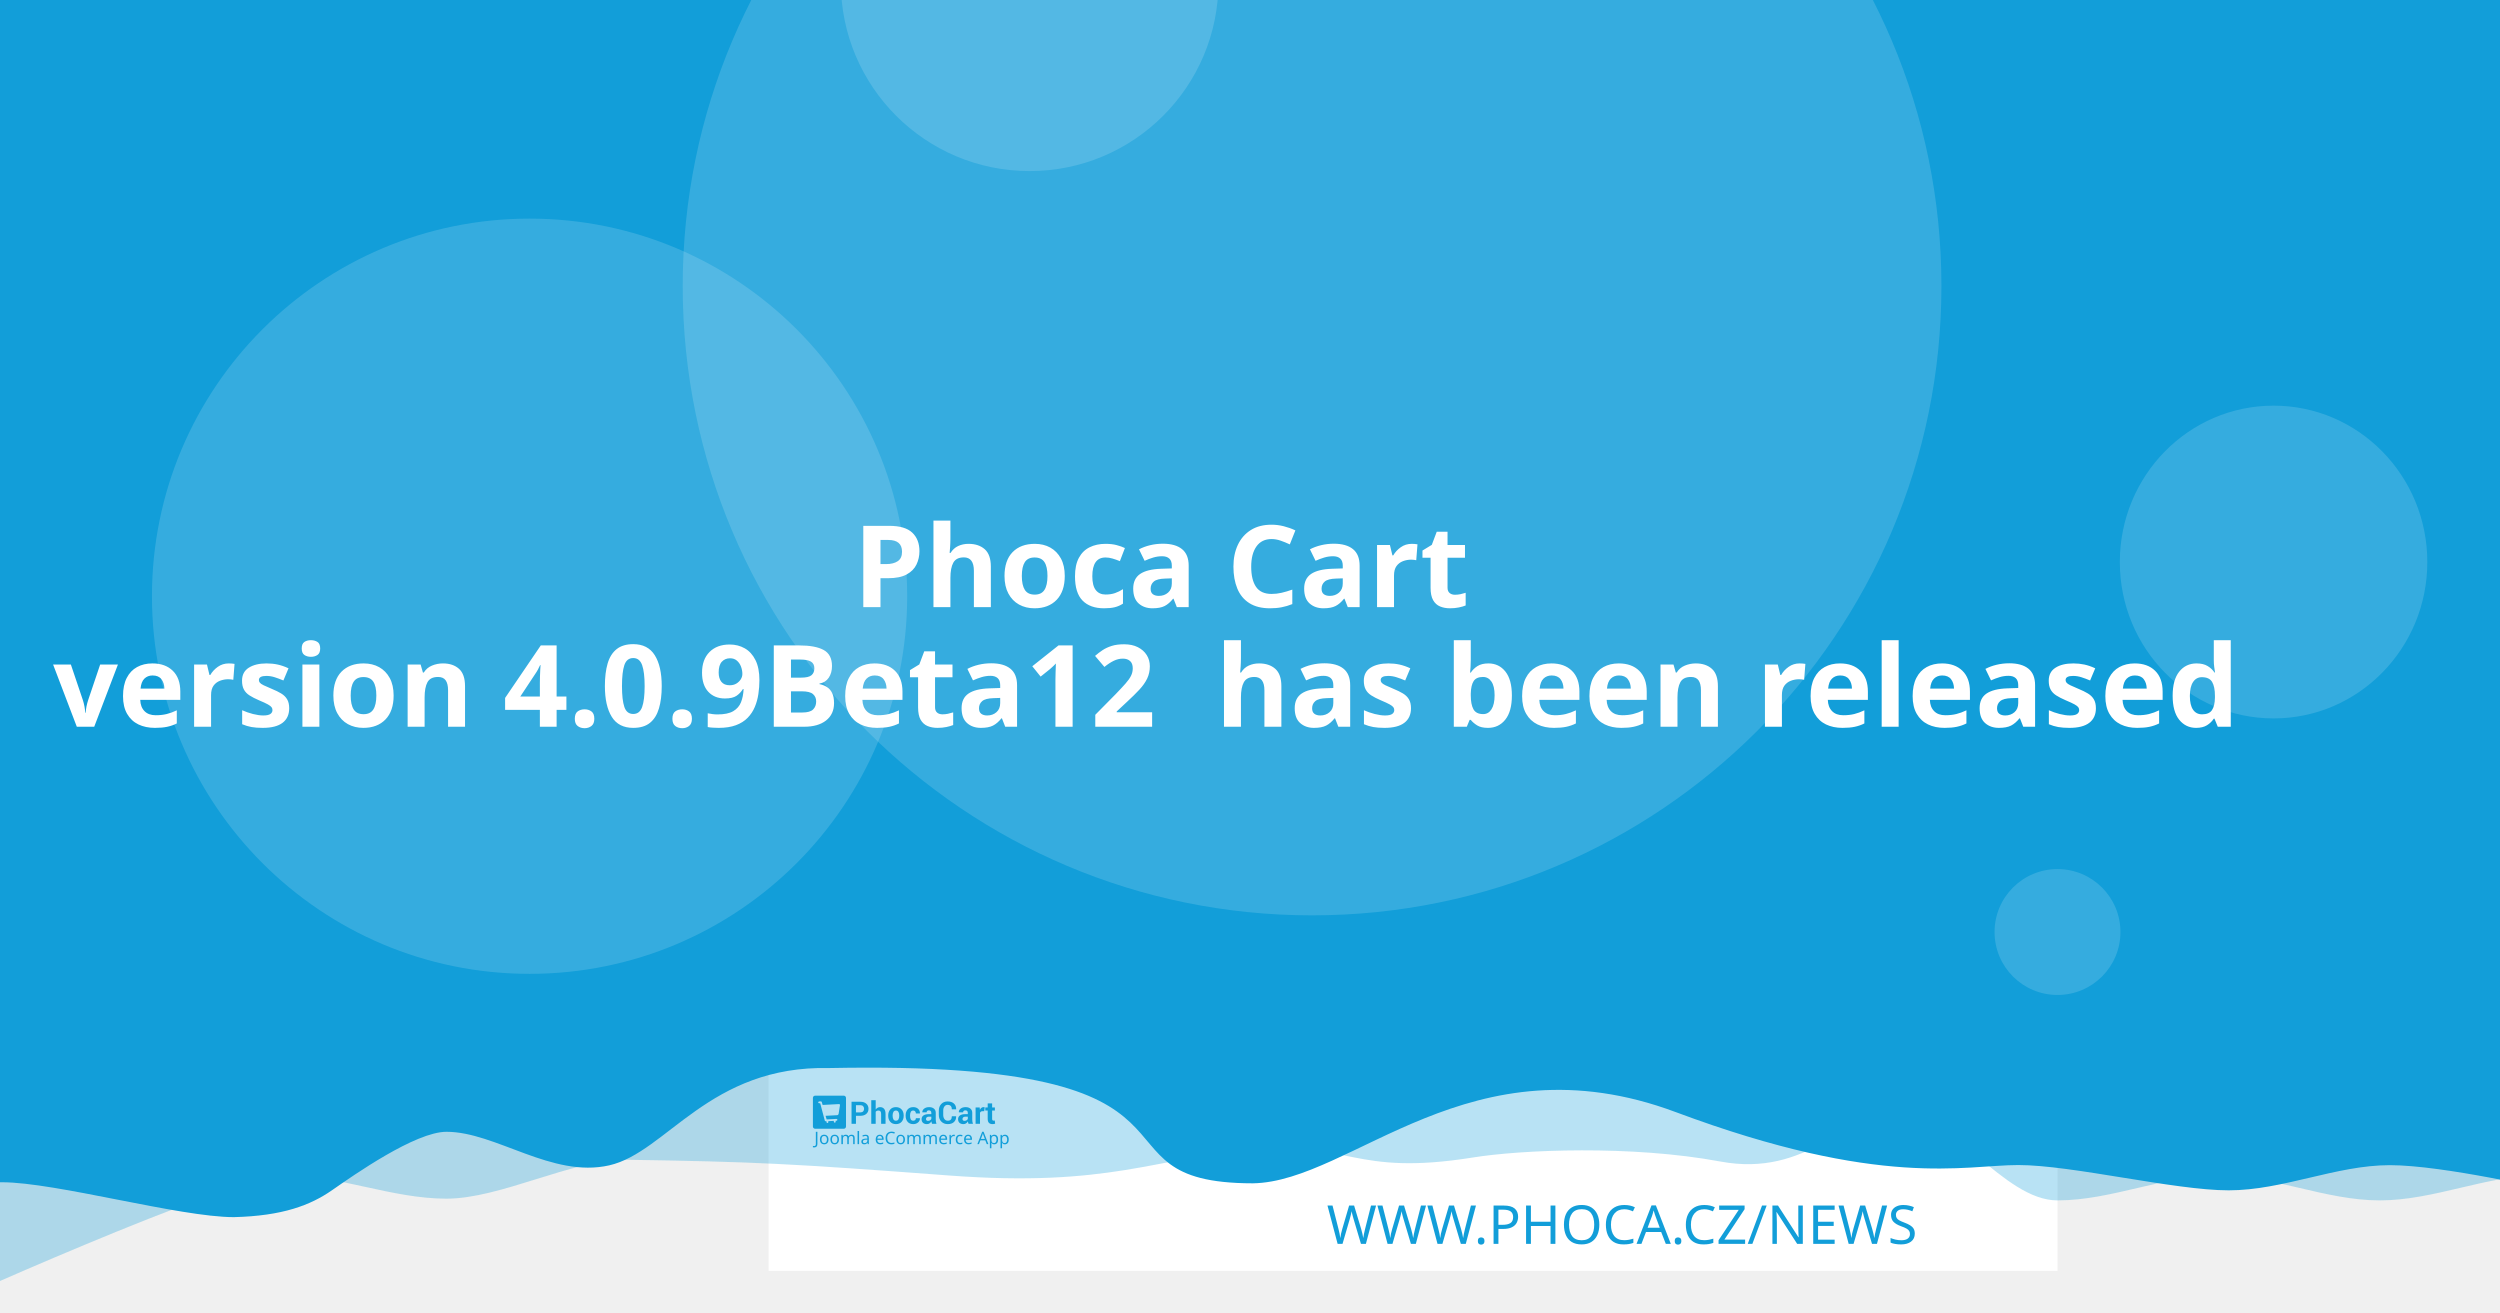
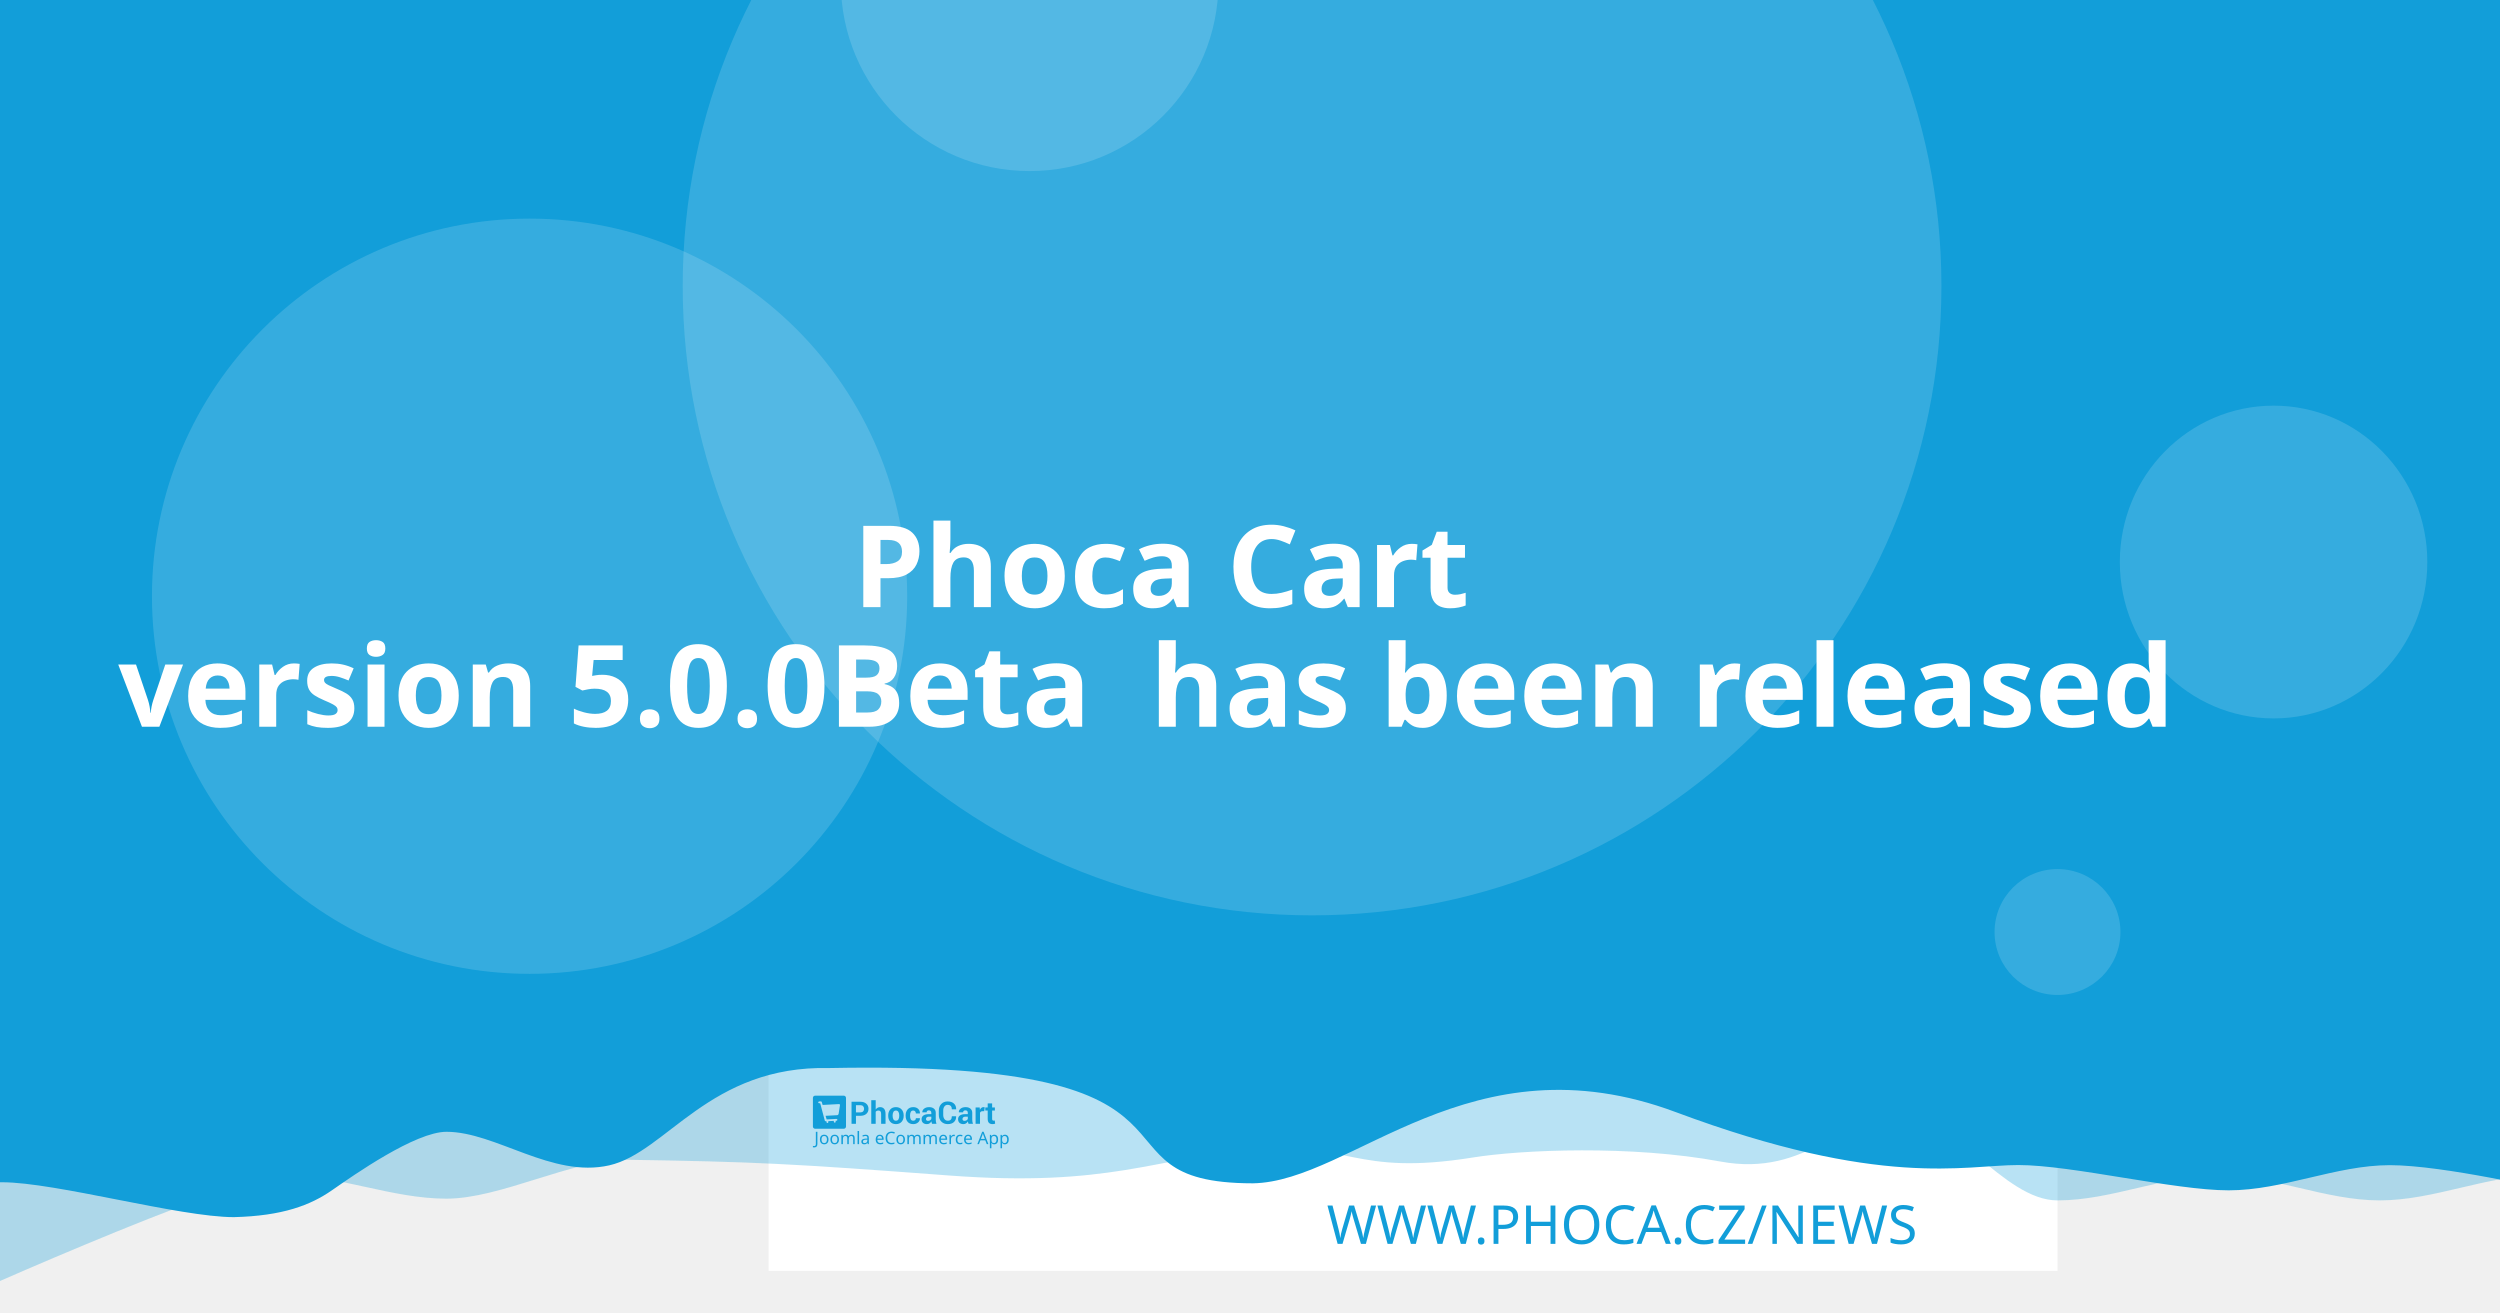
<svg xmlns="http://www.w3.org/2000/svg" width="1200" height="630" viewBox="0 0 1200 630" version="1.1" id="svg5">
  <defs id="defs2" />
  <g id="layer1">
    <path d="m 20.256,108.517 a 7.714,7.714 0 0 0 -7.714,7.714 v 97.981 a 7.714,7.714 0 0 0 7.714,7.714 h 97.976 a 7.714,7.714 0 0 0 7.714,-7.714 v -97.981 a 7.714,7.714 0 0 0 -7.714,-7.714 z m 19.435,19.56 c 0.714,-0.04 1.37,0.151 1.984,0.583 0.613,0.434 1.018,0.978 1.215,1.637 l 2.918,10.039 56.209,-2.948 c 1.002,-0.052 1.838,0.296 2.506,1.04 0.665,0.732 0.929,1.612 0.768,2.626 l -4.71,30.132 c -0.167,0.89 -0.688,1.809 -1.557,2.747 -0.869,0.95 -2.001,1.463 -3.38,1.537 l -39.707,2.079 3.671,12.389 33.562,-1.758 c 0.878,-0.049 1.633,0.215 2.28,0.783 0.632,0.583 0.971,1.312 1.019,2.19 0.046,0.878 -0.215,1.633 -0.783,2.28 -0.583,0.635 -1.312,0.974 -2.19,1.019 l -3.139,0.166 0.166,3.134 c 0.046,0.881 -0.215,1.638 -0.798,2.27 -0.571,0.647 -1.294,0.99 -2.174,1.034 -0.878,0.046 -1.635,-0.215 -2.27,-0.798 -0.647,-0.571 -0.984,-1.297 -1.03,-2.174 l -0.166,-3.134 -18.817,0.979 0.161,3.139 c 0.046,0.881 -0.212,1.638 -0.783,2.27 -0.583,0.647 -1.312,0.988 -2.19,1.034 -0.878,0.049 -1.633,-0.215 -2.28,-0.798 -0.635,-0.571 -0.974,-1.297 -1.019,-2.174 l -0.166,-3.139 -1.943,0.101 c -0.753,0.039 -1.441,-0.135 -2.079,-0.517 -0.623,-0.383 -1.068,-0.764 -1.341,-1.125 l -0.347,-0.613 -15.769,-59.624 -3.39,0.176 c -0.841,0.046 -1.586,-0.219 -2.245,-0.798 -0.659,-0.571 -1.009,-1.292 -1.055,-2.169 -0.046,-0.881 0.225,-1.635 0.824,-2.27 0.595,-0.647 1.308,-0.989 2.149,-1.034 z" style="fill:#ffffff;stroke-width:1.208;paint-order:stroke fill markers" id="path400" />
    <rect style="opacity:1;fill:#ffffff;stroke-width:6.042;stroke-linejoin:round;paint-order:stroke fill markers" id="rect723" width="618.676" height="618.676" x="368.924" y="-8.647" />
    <path id="rect4460" style="opacity:0.3;fill:#129ed9;fill-opacity:1;stroke-width:6.042;stroke-linejoin:round;paint-order:stroke fill markers" d="M 59.586,-3.814 H 1296.938 v 580.009 c 0,0 -51.556,-12.084 -77.334,-12.084 -25.778,0 -51.244,12.084 -77.335,12.084 -26.091,0 -51.556,-12.084 -77.334,-12.084 -25.778,0 -51.244,12.084 -77.335,12.084 -26.091,0 -50.615,-41.931 -76.393,-41.931 -25.778,0 -43.072,31.169 -85.504,23.256 -42.433,-7.913 -95.293,-5.729 -119.04,-1.869 -57.142,9.103 -59.508,-8.125 -105.573,-4.001 -46.065,4.124 -68.78,18.359 -145.373,12.602 -76.593,-5.757 -93.029,-6.595 -155.544,-7.578 -25.778,0 -59.826,18.693 -85.917,18.693 -26.091,0 -51.556,-11.254 -77.334,-11.254 -25.778,0 -172.338,66.428 -172.338,66.428 z" />
    <path id="rect4460-5" style="fill:#129ed9;fill-opacity:1;stroke-width:6.042;stroke-linejoin:round;paint-order:stroke fill markers" d="M -12.915,-8.647 H 1224.437 v 580.009 c 0,0 -51.556,-12.084 -77.334,-12.084 -25.778,0 -51.243,12.084 -77.334,12.084 -26.091,0 -75.228,-12.142 -101.006,-12.142 -25.778,0 -65.794,11.416 -164.408,-25.412 -98.613,-36.828 -155.373,33.433 -202.968,34.185 -85.545,-0.05 -3.558,-59.324 -203.248,-55.331 -57.687,-1.357 -78.127,40.433 -105.693,46.704 -27.566,6.271 -54.486,-16.105 -78.151,-16.105 -14.933,0 -44.462,20.77 -54.88,28.017 -10.418,7.247 -23.732,12.357 -47.124,12.95 -26.091,0 -85.565,-16.747 -111.343,-16.747 -25.778,0 -13.863,3.88 -13.863,3.88 z" />
    <circle style="opacity:0.15;fill:#ffffff;fill-opacity:1;stroke-width:6.042;stroke-linejoin:round;paint-order:stroke fill markers" id="path8376" cx="629.794" cy="137.279" r="302.088" />
    <text xml:space="preserve" style="font-style:normal;font-weight:normal;font-size:25.778px;line-height:1.25;font-family:sans-serif;fill:#129ed9;fill-opacity:1;stroke:none;stroke-width:1.208" x="953.817" y="597.071" id="text2910-3-7">
      <tspan id="tspan2908-6-5" x="953.817" y="597.071" style="font-style:normal;font-variant:normal;font-weight:300;font-stretch:normal;font-size:25.778px;font-family:Montserrat;-inkscape-font-specification:'Montserrat Light';text-align:end;text-anchor:end;fill:#129ed9;fill-opacity:1;stroke-width:1.208">WWW.PHOCA.CZ/NEWS</tspan>
    </text>
    <text xml:space="preserve" style="font-style:normal;font-variant:normal;font-weight:600;font-stretch:normal;font-size:54.666px;line-height:1.05;font-family:Rubik;-inkscape-font-specification:'Rubik Semi-Bold';fill:#ffffff;fill-opacity:1;stroke:none;stroke-width:1.577" x="600" y="234.034" id="text11252">
      <tspan x="600" y="234.034" id="tspan403" style="text-align:center;text-anchor:middle;stroke-width:1.577" />
      <tspan x="600" y="291.433" style="font-size:54.666px;text-align:center;text-anchor:middle;stroke-width:1.577" id="tspan444"> Phoca Cart</tspan>
-       <tspan x="600" y="348.833" id="tspan2906" style="font-size:54.666px;text-align:center;text-anchor:middle;stroke-width:1.577">version 4.0.9Beta12
+       <tspan x="600" y="348.833" id="tspan2906" style="font-size:54.666px;text-align:center;text-anchor:middle;stroke-width:1.577">version 5.0.0Beta
 has been released</tspan>
      <tspan x="600" y="406.232" id="tspan1994" style="font-size:54.666px;stroke-width:1.577" />
    </text>
    <circle style="opacity:0.15;fill:#ffffff;fill-opacity:1;stroke-width:6.042;stroke-linejoin:round;paint-order:stroke fill markers" id="path8376-9" cx="254.196" cy="286.191" r="181.253" />
    <circle style="opacity:0.15;fill:#ffffff;fill-opacity:1;stroke-width:6.042;stroke-linejoin:round;paint-order:stroke fill markers" id="path8376-6" cx="494.235" cy="-8.506" r="90.626" />
    <ellipse style="opacity:0.15;fill:#ffffff;fill-opacity:1;stroke-width:7.442;stroke-linejoin:round;paint-order:stroke fill markers" id="path8376-6-2" cx="1091.315" cy="269.776" rx="73.793" ry="75.059" />
    <g id="g8950" transform="matrix(0.360172,0,0,0.360172,498.6223,396.4642)" style="fill:#129ed9;fill-opacity:1;stroke-width:3.355">
      <g id="g895" transform="translate(-301.0409,359.4151)" style="fill:#129ed9;fill-opacity:1;stroke-width:3.355">
        <g transform="matrix(1.3333,0,0,-1.3333,-75.59,850.15)" fill="#ffffff" image-rendering="optimizeQuality" id="g280" style="clip-rule:evenodd;fill:#129ed9;fill-opacity:1;stroke-width:8.934;shape-rendering:geometricPrecision">
          <path d="m 99.728,617.49 v -7.994 h -4.423 v 22.031 h 8.784 c 2.532,0 4.527,-0.646 5.979,-1.937 1.452,-1.291 2.181,-2.99 2.181,-5.097 0,-2.107 -0.729,-3.801 -2.181,-5.082 -1.452,-1.281 -3.446,-1.921 -5.979,-1.921 z m 0,3.408 h 4.361 c 1.23,0 2.165,0.336 2.801,1.002 0.635,0.671 0.951,1.523 0.951,2.561 0,1.059 -0.315,1.932 -0.946,2.623 -0.63,0.687 -1.566,1.033 -2.806,1.033 H 99.728 Z" id="path262" style="fill:#129ed9;fill-opacity:1;stroke-width:3.355" />
          <path d="m 119.45,623.79 c 0.517,0.749 1.147,1.327 1.891,1.746 0.749,0.418 1.576,0.63 2.485,0.63 1.705,0 3.043,-0.568 4.02,-1.704 0.971,-1.131 1.457,-2.887 1.457,-5.252 v -9.714 h -4.418 v 9.76 c 0,1.276 -0.227,2.174 -0.677,2.706 -0.445,0.532 -1.116,0.795 -2.005,0.795 -0.605,0 -1.137,-0.108 -1.602,-0.325 -0.465,-0.217 -0.847,-0.522 -1.152,-0.919 v -12.017 h -4.418 v 23.611 h 4.418 z" id="path264" style="fill:#129ed9;fill-opacity:1;stroke-width:3.355" />
          <path d="m 131.96,617.83 c 0,2.438 0.682,4.436 2.046,5.996 1.359,1.554 3.25,2.334 5.663,2.334 2.418,0 4.315,-0.774 5.689,-2.329 1.375,-1.549 2.062,-3.553 2.062,-6.001 v -0.32 c 0,-2.458 -0.687,-4.462 -2.051,-6.011 -1.369,-1.544 -3.261,-2.319 -5.674,-2.319 -2.418,0 -4.315,0.775 -5.684,2.319 -1.364,1.549 -2.051,3.553 -2.051,6.011 z m 4.408,-0.31 c 0,-1.487 0.264,-2.68 0.785,-3.584 0.527,-0.899 1.375,-1.348 2.542,-1.348 1.142,0 1.979,0.454 2.506,1.358 0.532,0.904 0.796,2.097 0.796,3.574 v 0.315 c 0,1.446 -0.269,2.629 -0.801,3.542 -0.537,0.914 -1.38,1.374 -2.527,1.374 -1.142,0 -1.979,-0.46 -2.506,-1.379 -0.532,-0.919 -0.796,-2.102 -0.796,-3.537 z" id="path266" style="fill:#129ed9;fill-opacity:1;stroke-width:3.355" />
          <path d="m 157.01,612.59 c 0.79,0 1.421,0.227 1.891,0.682 0.475,0.454 0.713,1.064 0.713,1.828 h 4.015 l 0.041,-0.093 c 0.041,-1.653 -0.579,-3.037 -1.871,-4.152 -1.287,-1.116 -2.883,-1.673 -4.79,-1.673 -2.439,0 -4.325,0.769 -5.648,2.314 -1.318,1.544 -1.979,3.522 -1.979,5.944 v 0.449 c 0,2.412 0.656,4.395 1.974,5.944 1.317,1.554 3.198,2.329 5.638,2.329 2.02,0 3.648,-0.573 4.883,-1.725 1.235,-1.151 1.835,-2.664 1.793,-4.539 l -0.031,-0.088 h -4.026 c 0,0.842 -0.233,1.544 -0.698,2.107 -0.46,0.558 -1.101,0.837 -1.922,0.837 -1.168,0 -1.995,-0.454 -2.475,-1.358 -0.476,-0.904 -0.718,-2.071 -0.718,-3.496 v -0.454 c 0,-1.456 0.243,-2.628 0.718,-3.522 0.48,-0.888 1.312,-1.332 2.491,-1.332" id="path268" style="fill:#129ed9;fill-opacity:1;stroke-width:3.355" />
          <path d="m 175.8,609.49 c -0.165,0.372 -0.305,0.764 -0.419,1.183 -0.119,0.413 -0.202,0.837 -0.248,1.27 -0.455,-0.8 -1.054,-1.456 -1.798,-1.978 -0.739,-0.521 -1.628,-0.785 -2.656,-0.785 -1.715,0 -3.038,0.439 -3.963,1.322 -0.93,0.883 -1.395,2.086 -1.395,3.604 0,1.606 0.62,2.845 1.855,3.729 1.235,0.883 3.038,1.322 5.41,1.322 h 2.47 v 1.301 c 0,0.785 -0.207,1.394 -0.62,1.828 -0.413,0.434 -1.023,0.651 -1.834,0.651 -0.713,0 -1.266,-0.175 -1.653,-0.522 -0.393,-0.346 -0.584,-0.826 -0.584,-1.446 l -4.268,0.016 -0.016,0.093 c -0.072,1.379 0.527,2.572 1.798,3.579 1.271,1.002 2.946,1.503 5.013,1.503 1.958,0 3.545,-0.496 4.769,-1.492 1.22,-0.992 1.829,-2.406 1.829,-4.24 v -6.76 c 0,-0.769 0.062,-1.492 0.176,-2.164 0.119,-0.676 0.299,-1.348 0.553,-2.014 z m -4.046,2.943 c 0.78,0 1.468,0.191 2.077,0.574 0.605,0.382 1.013,0.826 1.225,1.332 v 2.308 h -2.47 c -0.935,0 -1.648,-0.232 -2.134,-0.702 -0.481,-0.47 -0.724,-1.033 -0.724,-1.699 0,-0.542 0.181,-0.981 0.542,-1.312 0.367,-0.336 0.858,-0.501 1.483,-0.501" id="path270" style="fill:#129ed9;fill-opacity:1;stroke-width:3.355" />
          <path d="m 199.84,617.01 0.031,-0.088 c 0.041,-2.37 -0.682,-4.25 -2.17,-5.645 -1.488,-1.394 -3.555,-2.091 -6.201,-2.091 -2.656,0 -4.811,0.852 -6.464,2.556 -1.653,1.704 -2.486,3.894 -2.486,6.579 v 4.369 c 0,2.67 0.812,4.86 2.424,6.574 1.617,1.715 3.715,2.572 6.299,2.572 2.723,0 4.852,-0.697 6.386,-2.097 1.535,-1.399 2.284,-3.305 2.243,-5.717 l -0.031,-0.088 h -4.299 c 0,1.451 -0.346,2.561 -1.044,3.336 -0.698,0.769 -1.783,1.157 -3.255,1.157 -1.323,0 -2.372,-0.537 -3.147,-1.606 -0.78,-1.074 -1.168,-2.438 -1.168,-4.1 v -4.39 c 0,-1.683 0.408,-3.057 1.225,-4.131 0.822,-1.069 1.922,-1.606 3.317,-1.606 1.38,0 2.403,0.372 3.064,1.11 0.661,0.744 0.992,1.844 0.992,3.305 z" id="path272" style="fill:#129ed9;fill-opacity:1;stroke-width:3.355" />
          <path d="m 212.27,609.49 c -0.165,0.372 -0.305,0.764 -0.419,1.183 -0.119,0.413 -0.202,0.837 -0.248,1.27 -0.455,-0.8 -1.054,-1.456 -1.798,-1.978 -0.739,-0.521 -1.628,-0.785 -2.656,-0.785 -1.716,0 -3.038,0.439 -3.963,1.322 -0.93,0.883 -1.395,2.086 -1.395,3.604 0,1.606 0.62,2.845 1.855,3.729 1.235,0.883 3.039,1.322 5.41,1.322 h 2.47 v 1.301 c 0,0.785 -0.207,1.394 -0.62,1.828 -0.413,0.434 -1.023,0.651 -1.834,0.651 -0.713,0 -1.266,-0.175 -1.654,-0.522 -0.393,-0.346 -0.584,-0.826 -0.584,-1.446 l -4.268,0.016 -0.016,0.093 c -0.072,1.379 0.527,2.572 1.798,3.579 1.271,1.002 2.945,1.503 5.013,1.503 1.958,0 3.545,-0.496 4.769,-1.492 1.22,-0.992 1.829,-2.406 1.829,-4.24 v -6.76 c 0,-0.769 0.062,-1.492 0.176,-2.164 0.119,-0.676 0.3,-1.348 0.553,-2.014 z m -4.046,2.943 c 0.78,0 1.468,0.191 2.077,0.574 0.605,0.382 1.013,0.826 1.224,1.332 v 2.308 h -2.47 c -0.935,0 -1.649,-0.232 -2.134,-0.702 -0.481,-0.47 -0.723,-1.033 -0.723,-1.699 0,-0.542 0.181,-0.981 0.542,-1.312 0.367,-0.336 0.858,-0.501 1.483,-0.501" id="path274" style="fill:#129ed9;fill-opacity:1;stroke-width:3.355" />
          <path d="m 227.92,622.06 -1.617,0.046 c -0.656,0 -1.199,-0.134 -1.623,-0.408 -0.423,-0.274 -0.744,-0.656 -0.966,-1.152 v -11.052 h -4.408 v 16.36 h 4.103 l 0.196,-2.422 c 0.382,0.857 0.883,1.528 1.494,2.009 0.61,0.48 1.312,0.723 2.108,0.723 0.223,0 0.429,-0.015 0.615,-0.052 0.186,-0.036 0.377,-0.077 0.568,-0.129 z" id="path276" style="fill:#129ed9;fill-opacity:1;stroke-width:3.355" />
          <path d="m 235.83,629.86 v -4.007 h 2.754 v -3.099 H 235.83 v -8.33 c 0,-0.635 0.129,-1.09 0.393,-1.363 0.263,-0.274 0.615,-0.408 1.059,-0.408 0.232,0 0.434,0.01 0.599,0.036 0.166,0.026 0.362,0.072 0.579,0.129 l 0.383,-3.181 c -0.445,-0.155 -0.878,-0.268 -1.302,-0.341 -0.424,-0.078 -0.884,-0.114 -1.38,-0.114 -1.524,0 -2.697,0.418 -3.519,1.255 -0.822,0.837 -1.235,2.159 -1.235,3.977 v 8.34 h -2.392 v 3.099 h 2.392 v 4.007 z" id="path278" style="fill:#129ed9;fill-opacity:1;stroke-width:3.355" />
        </g>
        <g fill="#ffffff" fill-rule="evenodd" image-rendering="optimizeQuality" stroke-width="1.934" aria-label="Joomla eCommerce App" id="g318" style="clip-rule:evenodd;fill:#129ed9;fill-opacity:1;shape-rendering:geometricPrecision">
          <path d="M 1.704,69 Q 1.151,69 0.736,68.908 0.321,68.839 -0.002,68.7 v -1.752 q 0.369,0.092 0.784,0.161 0.415,0.069 0.876,0.069 0.576,0 1.083,-0.231 0.53,-0.231 0.853,-0.807 0.323,-0.576 0.323,-1.614 v -16.368 h 2.075 v 16.206 q 0,2.374 -1.176,3.504 -1.176,1.13 -3.112,1.13 z" id="path282" style="fill:#129ed9;fill-opacity:1;stroke-width:1.934" />
          <path d="m 20.792,58.419 q 0,3.066 -1.568,4.749 -1.545,1.683 -4.196,1.683 -1.637,0 -2.928,-0.738 -1.268,-0.761 -2.006,-2.19 -0.738,-1.452 -0.738,-3.504 0,-3.066 1.545,-4.726 1.545,-1.66 4.196,-1.66 1.683,0 2.951,0.761 1.291,0.738 2.006,2.167 0.738,1.406 0.738,3.458 z m -9.336,0 q 0,2.19 0.853,3.481 0.876,1.268 2.766,1.268 1.867,0 2.743,-1.268 0.876,-1.291 0.876,-3.481 0,-2.19 -0.876,-3.435 -0.876,-1.245 -2.766,-1.245 -1.89,0 -2.743,1.245 -0.853,1.245 -0.853,3.435 z" id="path284" style="fill:#129ed9;fill-opacity:1;stroke-width:1.934" />
          <path d="m 34.739,58.419 q 0,3.066 -1.568,4.749 -1.545,1.683 -4.196,1.683 -1.637,0 -2.928,-0.738 -1.268,-0.761 -2.006,-2.19 -0.738,-1.452 -0.738,-3.504 0,-3.066 1.545,-4.726 1.545,-1.66 4.196,-1.66 1.683,0 2.951,0.761 1.291,0.738 2.006,2.167 0.738,1.406 0.738,3.458 z m -9.336,0 q 0,2.19 0.853,3.481 0.876,1.268 2.766,1.268 1.867,0 2.743,-1.268 0.876,-1.291 0.876,-3.481 0,-2.19 -0.876,-3.435 -0.876,-1.245 -2.766,-1.245 -1.89,0 -2.743,1.245 -0.853,1.245 -0.853,3.435 z" id="path286" style="fill:#129ed9;fill-opacity:1;stroke-width:1.934" />
          <path d="m 51.499,52.033 q 2.098,0 3.135,1.083 1.037,1.06 1.037,3.458 V 64.62 H 53.666 v -7.953 q 0,-2.928 -2.513,-2.928 -1.798,0 -2.582,1.037 -0.761,1.037 -0.761,3.02 V 64.62 h -2.006 v -7.953 q 0,-2.928 -2.536,-2.928 -1.867,0 -2.582,1.153 -0.715,1.153 -0.715,3.32 v 6.409 h -2.029 v -12.356 h 1.637 l 0.3,1.683 h 0.115 q 0.576,-0.968 1.545,-1.429 0.991,-0.484 2.098,-0.484 2.905,0 3.781,2.075 h 0.115 q 0.622,-1.06 1.683,-1.568 1.083,-0.507 2.282,-0.507 z" id="path288" style="fill:#129ed9;fill-opacity:1;stroke-width:1.934" />
          <path d="M 61.527,64.62 H 59.498 V 47.1 h 2.029 z" id="path290" style="fill:#129ed9;fill-opacity:1;stroke-width:1.934" />
          <path d="m 70.126,52.056 q 2.259,0 3.343,0.991 1.083,0.991 1.083,3.158 v 8.414 h -1.475 l -0.392,-1.752 h -0.092 q -0.807,1.014 -1.706,1.498 -0.876,0.484 -2.444,0.484 -1.683,0 -2.789,-0.876 -1.107,-0.899 -1.107,-2.789 0,-1.844 1.452,-2.836 1.452,-1.014 4.472,-1.107 l 2.098,-0.069 v -0.738 q 0,-1.545 -0.669,-2.144 -0.669,-0.599 -1.89,-0.599 -0.968,0 -1.844,0.3 -0.876,0.277 -1.637,0.645 l -0.622,-1.522 q 0.807,-0.438 1.913,-0.738 1.107,-0.323 2.305,-0.323 z m 0.599,6.593 q -2.305,0.092 -3.204,0.738 -0.876,0.645 -0.876,1.821 0,1.037 0.622,1.522 0.645,0.484 1.637,0.484 1.568,0 2.605,-0.853 1.037,-0.876 1.037,-2.674 v -1.107 z" id="path292" style="fill:#129ed9;fill-opacity:1;stroke-width:1.934" />
          <path d="m 89.144,52.033 q 1.591,0 2.72,0.692 1.153,0.692 1.752,1.96 0.622,1.245 0.622,2.928 v 1.222 h -8.46 q 0.046,2.098 1.06,3.204 1.037,1.083 2.882,1.083 1.176,0 2.075,-0.207 0.922,-0.231 1.89,-0.645 v 1.775 q -0.945,0.415 -1.867,0.599 -0.922,0.207 -2.19,0.207 -1.752,0 -3.112,-0.715 -1.337,-0.715 -2.098,-2.121 -0.738,-1.429 -0.738,-3.481 0,-2.029 0.669,-3.481 0.692,-1.452 1.913,-2.236 1.245,-0.784 2.882,-0.784 z m -0.023,1.66 q -1.452,0 -2.305,0.945 -0.83,0.922 -0.991,2.582 h 6.293 q -0.023,-1.568 -0.738,-2.536 -0.715,-0.991 -2.259,-0.991 z" id="path294" style="fill:#129ed9;fill-opacity:1;stroke-width:1.934" />
          <path d="m 104.71,49.751 q -2.651,0 -4.173,1.775 -1.522,1.775 -1.522,4.864 0,3.066 1.406,4.864 1.429,1.775 4.265,1.775 1.083,0 2.052,-0.184 0.968,-0.184 1.89,-0.461 v 1.798 q -0.922,0.346 -1.913,0.507 -0.968,0.161 -2.328,0.161 -2.513,0 -4.196,-1.037 -1.683,-1.037 -2.536,-2.951 -0.83,-1.913 -0.83,-4.495 0,-2.49 0.899,-4.38 0.922,-1.913 2.697,-2.974 1.775,-1.083 4.311,-1.083 2.605,0 4.541,0.968 l -0.83,1.752 q -0.761,-0.346 -1.706,-0.622 -0.922,-0.277 -2.029,-0.277 z" id="path296" style="fill:#129ed9;fill-opacity:1;stroke-width:1.934" />
          <path d="m 122.69,58.419 q 0,3.066 -1.568,4.749 -1.545,1.683 -4.196,1.683 -1.637,0 -2.928,-0.738 -1.268,-0.761 -2.006,-2.19 -0.738,-1.452 -0.738,-3.504 0,-3.066 1.545,-4.726 1.545,-1.66 4.196,-1.66 1.683,0 2.951,0.761 1.291,0.738 2.006,2.167 0.738,1.406 0.738,3.458 z m -9.336,0 q 0,2.19 0.853,3.481 0.876,1.268 2.766,1.268 1.867,0 2.743,-1.268 0.876,-1.291 0.876,-3.481 0,-2.19 -0.876,-3.435 -0.876,-1.245 -2.766,-1.245 -1.89,0 -2.743,1.245 -0.853,1.245 -0.853,3.435 z" id="path298" style="fill:#129ed9;fill-opacity:1;stroke-width:1.934" />
          <path d="m 139.45,52.033 q 2.098,0 3.135,1.083 1.037,1.06 1.037,3.458 V 64.62 h -2.006 v -7.953 q 0,-2.928 -2.513,-2.928 -1.798,0 -2.582,1.037 -0.761,1.037 -0.761,3.02 V 64.62 h -2.006 v -7.953 q 0,-2.928 -2.536,-2.928 -1.867,0 -2.582,1.153 -0.715,1.153 -0.715,3.32 v 6.409 h -2.029 v -12.356 h 1.637 l 0.3,1.683 h 0.115 q 0.576,-0.968 1.545,-1.429 0.991,-0.484 2.098,-0.484 2.905,0 3.781,2.075 h 0.115 q 0.622,-1.06 1.683,-1.568 1.083,-0.507 2.282,-0.507 z" id="path300" style="fill:#129ed9;fill-opacity:1;stroke-width:1.934" />
          <path d="m 161,52.033 q 2.098,0 3.135,1.083 1.037,1.06 1.037,3.458 V 64.62 h -2.006 v -7.953 q 0,-2.928 -2.513,-2.928 -1.798,0 -2.582,1.037 -0.761,1.037 -0.761,3.02 V 64.62 h -2.006 v -7.953 q 0,-2.928 -2.536,-2.928 -1.867,0 -2.582,1.153 -0.715,1.153 -0.715,3.32 v 6.409 h -2.029 v -12.356 h 1.637 l 0.3,1.683 h 0.115 q 0.576,-0.968 1.545,-1.429 0.991,-0.484 2.098,-0.484 2.905,0 3.781,2.075 h 0.115 q 0.622,-1.06 1.683,-1.568 1.083,-0.507 2.282,-0.507 z" id="path302" style="fill:#129ed9;fill-opacity:1;stroke-width:1.934" />
          <path d="m 173.77,52.033 q 1.591,0 2.72,0.692 1.153,0.692 1.752,1.96 0.622,1.245 0.622,2.928 v 1.222 h -8.46 q 0.046,2.098 1.06,3.204 1.037,1.083 2.882,1.083 1.176,0 2.075,-0.207 0.922,-0.231 1.89,-0.645 v 1.775 q -0.945,0.415 -1.867,0.599 -0.922,0.207 -2.19,0.207 -1.752,0 -3.112,-0.715 -1.337,-0.715 -2.098,-2.121 -0.738,-1.429 -0.738,-3.481 0,-2.029 0.669,-3.481 0.692,-1.452 1.913,-2.236 1.245,-0.784 2.882,-0.784 z m -0.023,1.66 q -1.452,0 -2.305,0.945 -0.83,0.922 -0.991,2.582 h 6.293 q -0.023,-1.568 -0.738,-2.536 -0.715,-0.991 -2.259,-0.991 z" id="path304" style="fill:#129ed9;fill-opacity:1;stroke-width:1.934" />
          <path d="m 187.76,52.033 q 0.346,0 0.738,0.046 0.415,0.023 0.715,0.092 l -0.254,1.867 q -0.3,-0.069 -0.669,-0.115 -0.346,-0.046 -0.669,-0.046 -0.945,0 -1.775,0.53 -0.83,0.507 -1.337,1.452 -0.484,0.922 -0.484,2.167 v 6.593 h -2.029 v -12.356 h 1.66 l 0.231,2.259 h 0.092 q 0.599,-1.014 1.545,-1.752 0.945,-0.738 2.236,-0.738 z" id="path306" style="fill:#129ed9;fill-opacity:1;stroke-width:1.934" />
          <path d="m 196.02,64.851 q -1.637,0 -2.928,-0.669 -1.268,-0.669 -2.006,-2.075 -0.715,-1.406 -0.715,-3.596 0,-2.282 0.761,-3.712 0.761,-1.429 2.052,-2.098 1.314,-0.669 2.974,-0.669 0.945,0 1.821,0.207 0.876,0.184 1.429,0.461 l -0.622,1.683 q -0.553,-0.207 -1.291,-0.392 -0.738,-0.184 -1.383,-0.184 -3.642,0 -3.642,4.68 0,2.236 0.876,3.435 0.899,1.176 2.651,1.176 1.014,0 1.775,-0.207 0.784,-0.207 1.429,-0.507 v 1.798 q -0.622,0.323 -1.383,0.484 -0.738,0.184 -1.798,0.184 z" id="path308" style="fill:#129ed9;fill-opacity:1;stroke-width:1.934" />
          <path d="m 206.9,52.033 q 1.591,0 2.72,0.692 1.153,0.692 1.752,1.96 0.622,1.245 0.622,2.928 v 1.222 h -8.46 q 0.046,2.098 1.06,3.204 1.037,1.083 2.882,1.083 1.176,0 2.075,-0.207 0.922,-0.231 1.89,-0.645 v 1.775 q -0.945,0.415 -1.867,0.599 -0.922,0.207 -2.19,0.207 -1.752,0 -3.112,-0.715 -1.337,-0.715 -2.098,-2.121 -0.738,-1.429 -0.738,-3.481 0,-2.029 0.669,-3.481 0.692,-1.452 1.913,-2.236 1.245,-0.784 2.882,-0.784 z m -0.023,1.66 q -1.452,0 -2.305,0.945 -0.83,0.922 -0.991,2.582 h 6.293 q -0.023,-1.568 -0.738,-2.536 -0.715,-0.991 -2.259,-0.991 z" id="path310" style="fill:#129ed9;fill-opacity:1;stroke-width:1.934" />
          <path d="m 231.73,64.62 -1.983,-5.095 h -6.524 l -1.96,5.095 h -2.098 l 6.432,-16.529 h 1.867 l 6.409,16.529 z m -4.449,-11.918 q -0.069,-0.184 -0.231,-0.669 -0.161,-0.484 -0.323,-0.991 -0.138,-0.53 -0.231,-0.807 -0.161,0.715 -0.369,1.406 -0.207,0.669 -0.346,1.06 l -1.867,4.979 h 5.21 z" id="path312" style="fill:#129ed9;fill-opacity:1;stroke-width:1.934" />
          <path d="m 241.73,52.033 q 2.282,0 3.665,1.591 1.406,1.591 1.406,4.795 0,3.158 -1.406,4.795 -1.383,1.637 -3.688,1.637 -1.429,0 -2.374,-0.53 -0.922,-0.553 -1.452,-1.268 h -0.138 q 0.046,0.392 0.092,0.991 0.046,0.599 0.046,1.037 v 5.072 h -2.029 v -17.889 h 1.66 l 0.277,1.683 h 0.092 q 0.553,-0.807 1.452,-1.36 0.899,-0.553 2.397,-0.553 z m -0.369,1.706 q -1.89,0 -2.674,1.06 -0.761,1.06 -0.807,3.227 v 0.392 q 0,2.282 0.738,3.527 0.761,1.222 2.789,1.222 1.13,0 1.844,-0.622 0.738,-0.622 1.083,-1.683 0.369,-1.083 0.369,-2.467 0,-2.121 -0.83,-3.389 -0.807,-1.268 -2.513,-1.268 z" id="path314" style="fill:#129ed9;fill-opacity:1;stroke-width:1.934" />
          <path d="m 255.91,52.033 q 2.282,0 3.665,1.591 1.406,1.591 1.406,4.795 0,3.158 -1.406,4.795 -1.383,1.637 -3.688,1.637 -1.429,0 -2.374,-0.53 -0.922,-0.553 -1.452,-1.268 h -0.138 q 0.046,0.392 0.092,0.991 0.046,0.599 0.046,1.037 v 5.072 h -2.029 v -17.889 h 1.66 l 0.277,1.683 h 0.092 q 0.553,-0.807 1.452,-1.36 0.899,-0.553 2.397,-0.553 z m -0.369,1.706 q -1.89,0 -2.674,1.06 -0.761,1.06 -0.807,3.227 v 0.392 q 0,2.282 0.738,3.527 0.761,1.222 2.789,1.222 1.13,0 1.844,-0.622 0.738,-0.622 1.083,-1.683 0.369,-1.083 0.369,-2.467 0,-2.121 -0.83,-3.389 -0.807,-1.268 -2.513,-1.268 z" id="path316" style="fill:#129ed9;fill-opacity:1;stroke-width:1.934" />
        </g>
        <path d="M 3,0 A 3,3 0 0 0 0,3 v 38.107 a 3,3 0 0 0 3,3 h 38.105 a 3,3 0 0 0 3,-3 V 3 a 3,3 0 0 0 -3,-3 z m 7.559,7.607 c 0.278,-0.015 0.533,0.059 0.771,0.227 0.239,0.169 0.396,0.38 0.473,0.637 l 1.135,3.904 21.861,-1.147 c 0.39,-0.02 0.715,0.115 0.975,0.404 0.259,0.285 0.361,0.627 0.299,1.022 l -1.832,11.719 c -0.065,0.346 -0.268,0.703 -0.605,1.068 -0.338,0.37 -0.778,0.569 -1.315,0.598 l -15.443,0.809 1.428,4.818 13.053,-0.684 c 0.341,-0.019 0.635,0.084 0.887,0.305 0.246,0.227 0.378,0.51 0.396,0.852 0.018,0.341 -0.084,0.635 -0.305,0.887 -0.227,0.247 -0.51,0.379 -0.852,0.396 l -1.221,0.064 0.064,1.219 c 0.018,0.343 -0.084,0.637 -0.311,0.883 -0.222,0.252 -0.503,0.385 -0.846,0.402 -0.341,0.018 -0.636,-0.084 -0.883,-0.311 -0.252,-0.222 -0.383,-0.504 -0.4,-0.846 l -0.064,-1.219 -7.318,0.381 0.062,1.221 c 0.018,0.343 -0.083,0.637 -0.305,0.883 -0.227,0.252 -0.51,0.384 -0.852,0.402 -0.341,0.019 -0.635,-0.084 -0.887,-0.311 -0.247,-0.222 -0.379,-0.504 -0.396,-0.846 l -0.064,-1.221 -0.756,0.039 c -0.293,0.015 -0.561,-0.052 -0.809,-0.201 -0.242,-0.149 -0.415,-0.297 -0.521,-0.438 l -0.135,-0.238 -6.133,-23.189 -1.318,0.068 C 8.066,10.184 7.776,10.082 7.52,9.856 7.263,9.634 7.127,9.354 7.11,9.012 7.092,8.67 7.197,8.377 7.43,8.13 7.661,7.878 7.939,7.745 8.266,7.727 Z" fill="#ffffff" style="fill:#129ed9;fill-opacity:1;stroke-width:8.934;paint-order:stroke fill markers" id="path334" />
      </g>
    </g>
    <circle style="opacity:0.15;fill:#ffffff;fill-opacity:1;stroke-width:6.042;stroke-linejoin:round;paint-order:stroke fill markers" id="path8376-6-2-1" cx="987.6" cy="447.37" r="30.209" />
  </g>
</svg>
